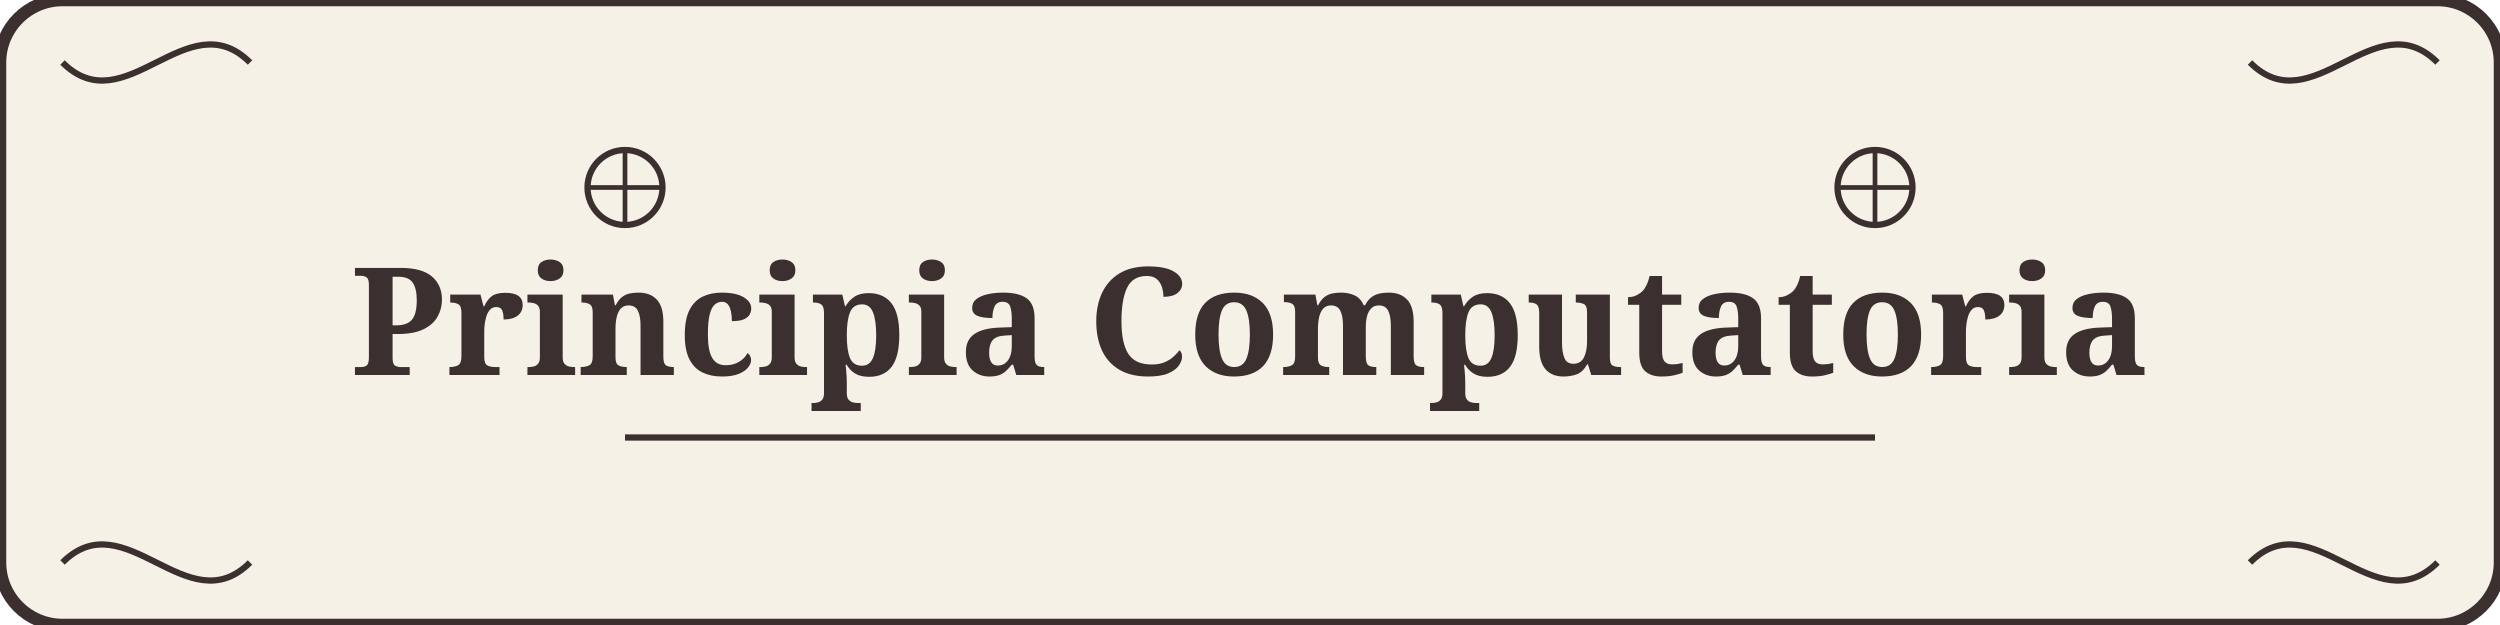
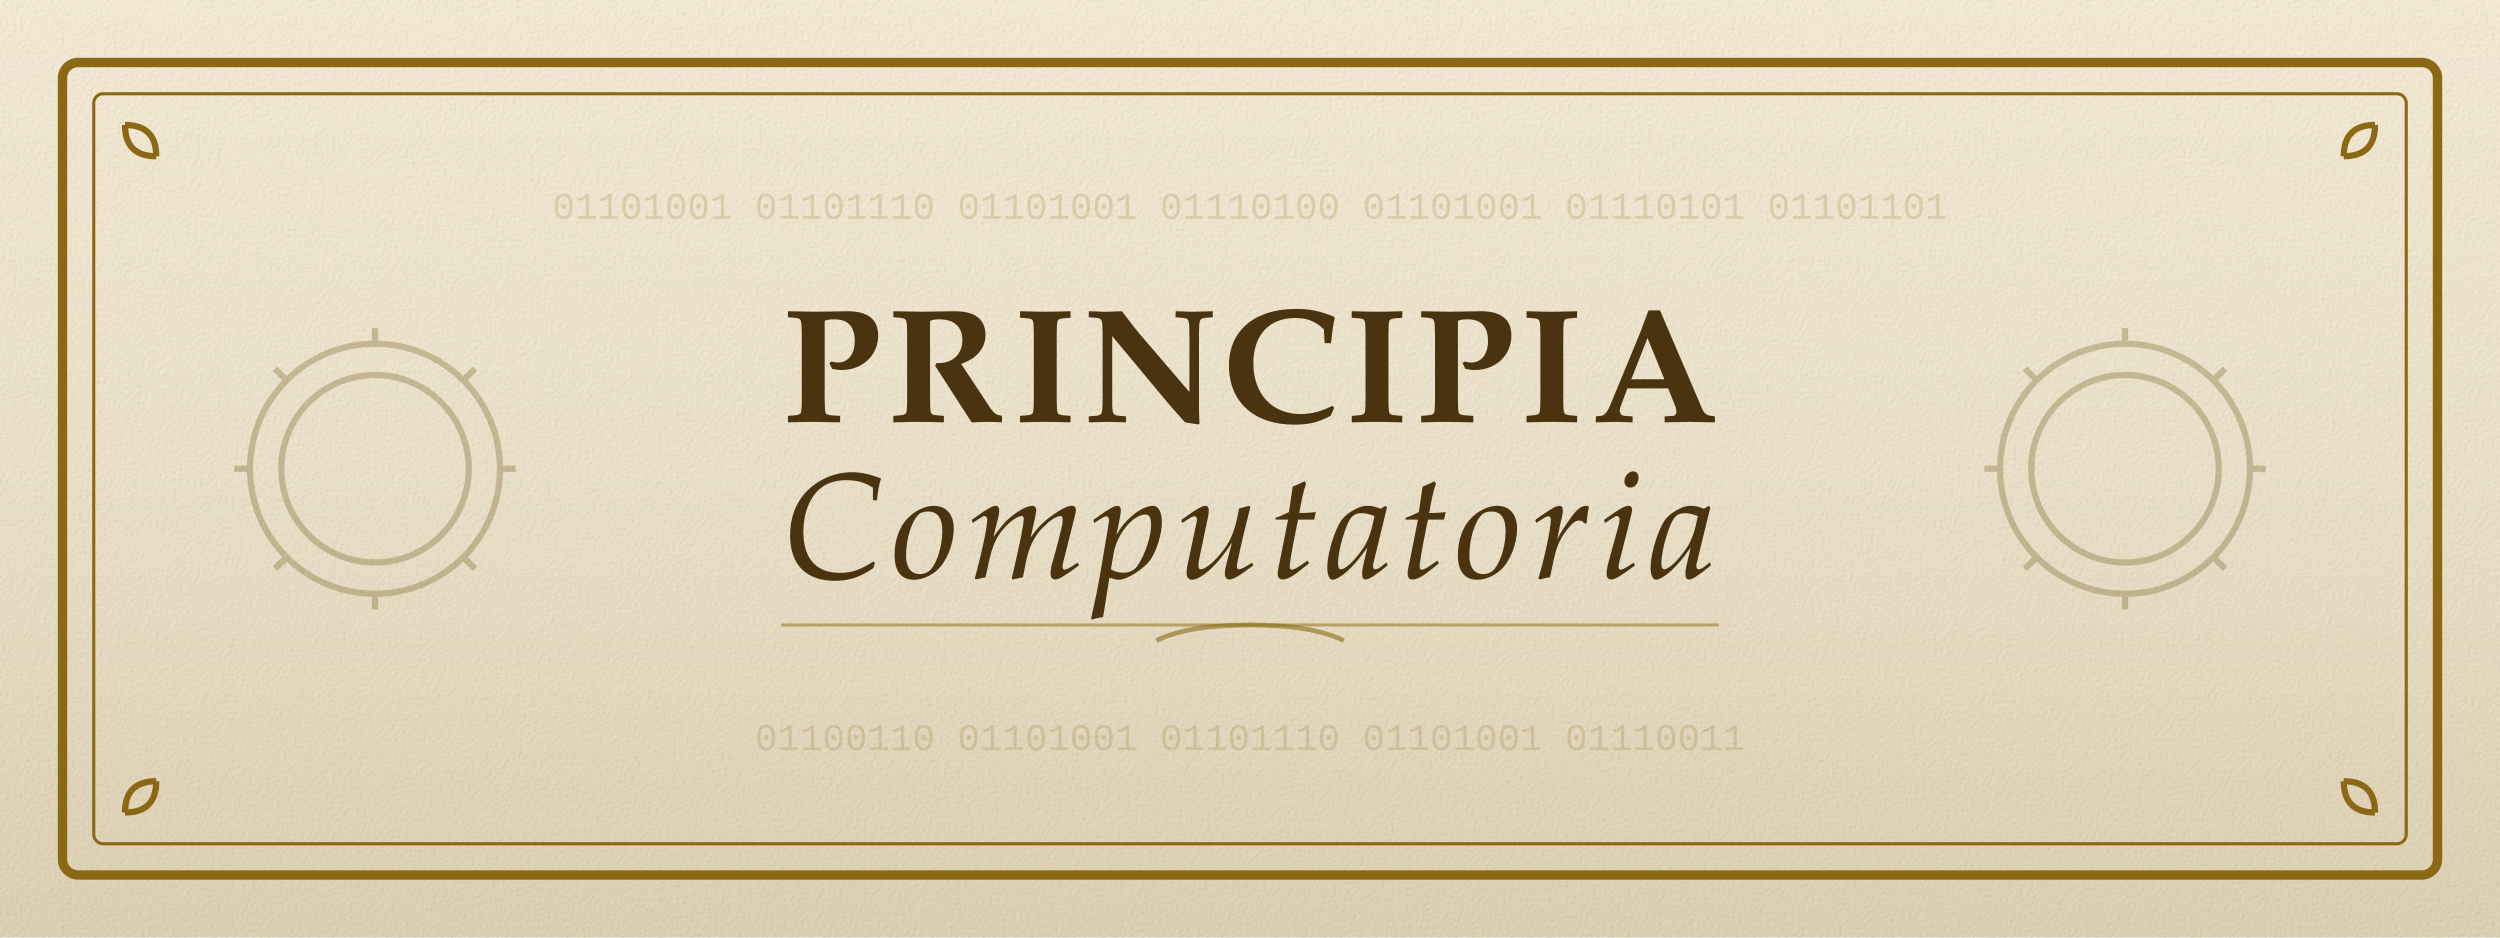
- <svg xmlns="http://www.w3.org/2000/svg" width="800" height="200" viewBox="0 0 800 200">
-   <rect width="800" height="200" fill="#f5f1e7" stroke="#3b2f2f" stroke-width="4" rx="20" ry="20" />
-   <path d="M20,20 C40,40 60,0 80,20" stroke="#3b2f2f" stroke-width="2" fill="none" />
-   <path d="M720,20 C740,40 760,0 780,20" stroke="#3b2f2f" stroke-width="2" fill="none" />
-   <path d="M20,180 C40,160 60,200 80,180" stroke="#3b2f2f" stroke-width="2" fill="none" />
-   <path d="M720,180 C740,160 760,200 780,180" stroke="#3b2f2f" stroke-width="2" fill="none" />
-   <text x="400" y="120" font-family="Georgia, serif" font-size="48" fill="#3b2f2f" text-anchor="middle" font-weight="bold">
-     Principia Computatoria
+ <svg xmlns="http://www.w3.org/2000/svg" viewBox="0 0 800 300">
+   <defs>
+     <filter id="paper-texture">
+       <feTurbulence type="fractalNoise" baseFrequency="0.9" numOctaves="4" result="noise" />
+       <feDiffuseLighting in="noise" lighting-color="#f4e8d0" surfaceScale="1">
+         <feDistantLight azimuth="45" elevation="60" />
+       </feDiffuseLighting>
+     </filter>
+     <linearGradient id="parchment" x1="0%" y1="0%" x2="0%" y2="100%">
+       <stop offset="0%" style="stop-color:#f4e8d0;stop-opacity:1" />
+       <stop offset="50%" style="stop-color:#e8dcc0;stop-opacity:1" />
+       <stop offset="100%" style="stop-color:#d4c4a0;stop-opacity:1" />
+     </linearGradient>
+   </defs>
+   <rect width="800" height="300" fill="url(#parchment)" />
+   <rect width="800" height="300" fill="url(#parchment)" opacity="0.3" filter="url(#paper-texture)" />
+   <rect x="20" y="20" width="760" height="260" fill="none" stroke="#8b6914" stroke-width="3" rx="5" />
+   <rect x="30" y="30" width="740" height="240" fill="none" stroke="#8b6914" stroke-width="1" rx="3" />
+   <g stroke="#8b6914" stroke-width="2" fill="none">
+     <path d="M 40 40 Q 50 40 50 50" />
+     <path d="M 40 40 Q 40 50 50 50" />
+     <path d="M 760 40 Q 750 40 750 50" />
+     <path d="M 760 40 Q 760 50 750 50" />
+     <path d="M 40 260 Q 50 260 50 250" />
+     <path d="M 40 260 Q 40 250 50 250" />
+     <path d="M 760 260 Q 750 260 750 250" />
+     <path d="M 760 260 Q 760 250 750 250" />
+   </g>
+   <g fill="none" stroke="#6b5410" stroke-width="2" opacity="0.3">
+     <circle cx="120" cy="150" r="40" />
+     <circle cx="120" cy="150" r="30" />
+     <g transform="translate(120,150)">
+       <line x1="0" y1="-40" x2="0" y2="-45" />
+       <line x1="0" y1="40" x2="0" y2="45" />
+       <line x1="-40" y1="0" x2="-45" y2="0" />
+       <line x1="40" y1="0" x2="45" y2="0" />
+       <line x1="-28" y1="-28" x2="-32" y2="-32" />
+       <line x1="28" y1="28" x2="32" y2="32" />
+       <line x1="28" y1="-28" x2="32" y2="-32" />
+       <line x1="-28" y1="28" x2="-32" y2="32" />
+     </g>
+     <circle cx="680" cy="150" r="40" />
+     <circle cx="680" cy="150" r="30" />
+     <g transform="translate(680,150)">
+       <line x1="0" y1="-40" x2="0" y2="-45" />
+       <line x1="0" y1="40" x2="0" y2="45" />
+       <line x1="-40" y1="0" x2="-45" y2="0" />
+       <line x1="40" y1="0" x2="45" y2="0" />
+       <line x1="-28" y1="-28" x2="-32" y2="-32" />
+       <line x1="28" y1="28" x2="32" y2="32" />
+       <line x1="28" y1="-28" x2="32" y2="-32" />
+       <line x1="-28" y1="28" x2="-32" y2="32" />
+     </g>
+   </g>
+   <text x="400" y="70" font-family="'Courier New', monospace" font-size="12" fill="#8b6914" opacity="0.2" text-anchor="middle">01101001 01101110 01101001 01110100 01101001 01110101 01101101</text>
+   <text x="400" y="240" font-family="'Courier New', monospace" font-size="12" fill="#8b6914" opacity="0.2" text-anchor="middle">01100110 01101001 01101110 01101001 01110011</text>
+   <text x="400" y="135" font-family="'Palatino Linotype', 'Book Antiqua', Palatino, serif" font-size="52" font-weight="bold" fill="#4a3410" text-anchor="middle" letter-spacing="2">
+     PRINCIPIA
  </text>
-   <line x1="200" y1="140" x2="600" y2="140" stroke="#3b2f2f" stroke-width="2" />
-   <circle cx="200" cy="60" r="12" fill="none" stroke="#3b2f2f" stroke-width="2" />
-   <path d="M188,60 L212,60 M200,48 L200,72" stroke="#3b2f2f" stroke-width="1.5" />
-   <circle cx="600" cy="60" r="12" fill="none" stroke="#3b2f2f" stroke-width="2" />
-   <path d="M588,60 L612,60 M600,48 L600,72" stroke="#3b2f2f" stroke-width="1.5" />
+   <text x="400" y="185" font-family="'Palatino Linotype', 'Book Antiqua', Palatino, serif" font-size="48" font-weight="normal" fill="#4a3410" text-anchor="middle" font-style="italic" letter-spacing="3">
+     Computatoria
+   </text>
+   <line x1="250" y1="200" x2="550" y2="200" stroke="#8b6914" stroke-width="1" opacity="0.5" />
+   <g transform="translate(400, 150)">
+     <path d="M -30 55 Q -20 50 0 50 Q 20 50 30 55" fill="none" stroke="#8b6914" stroke-width="1.5" opacity="0.6" />
+   </g>
</svg>
